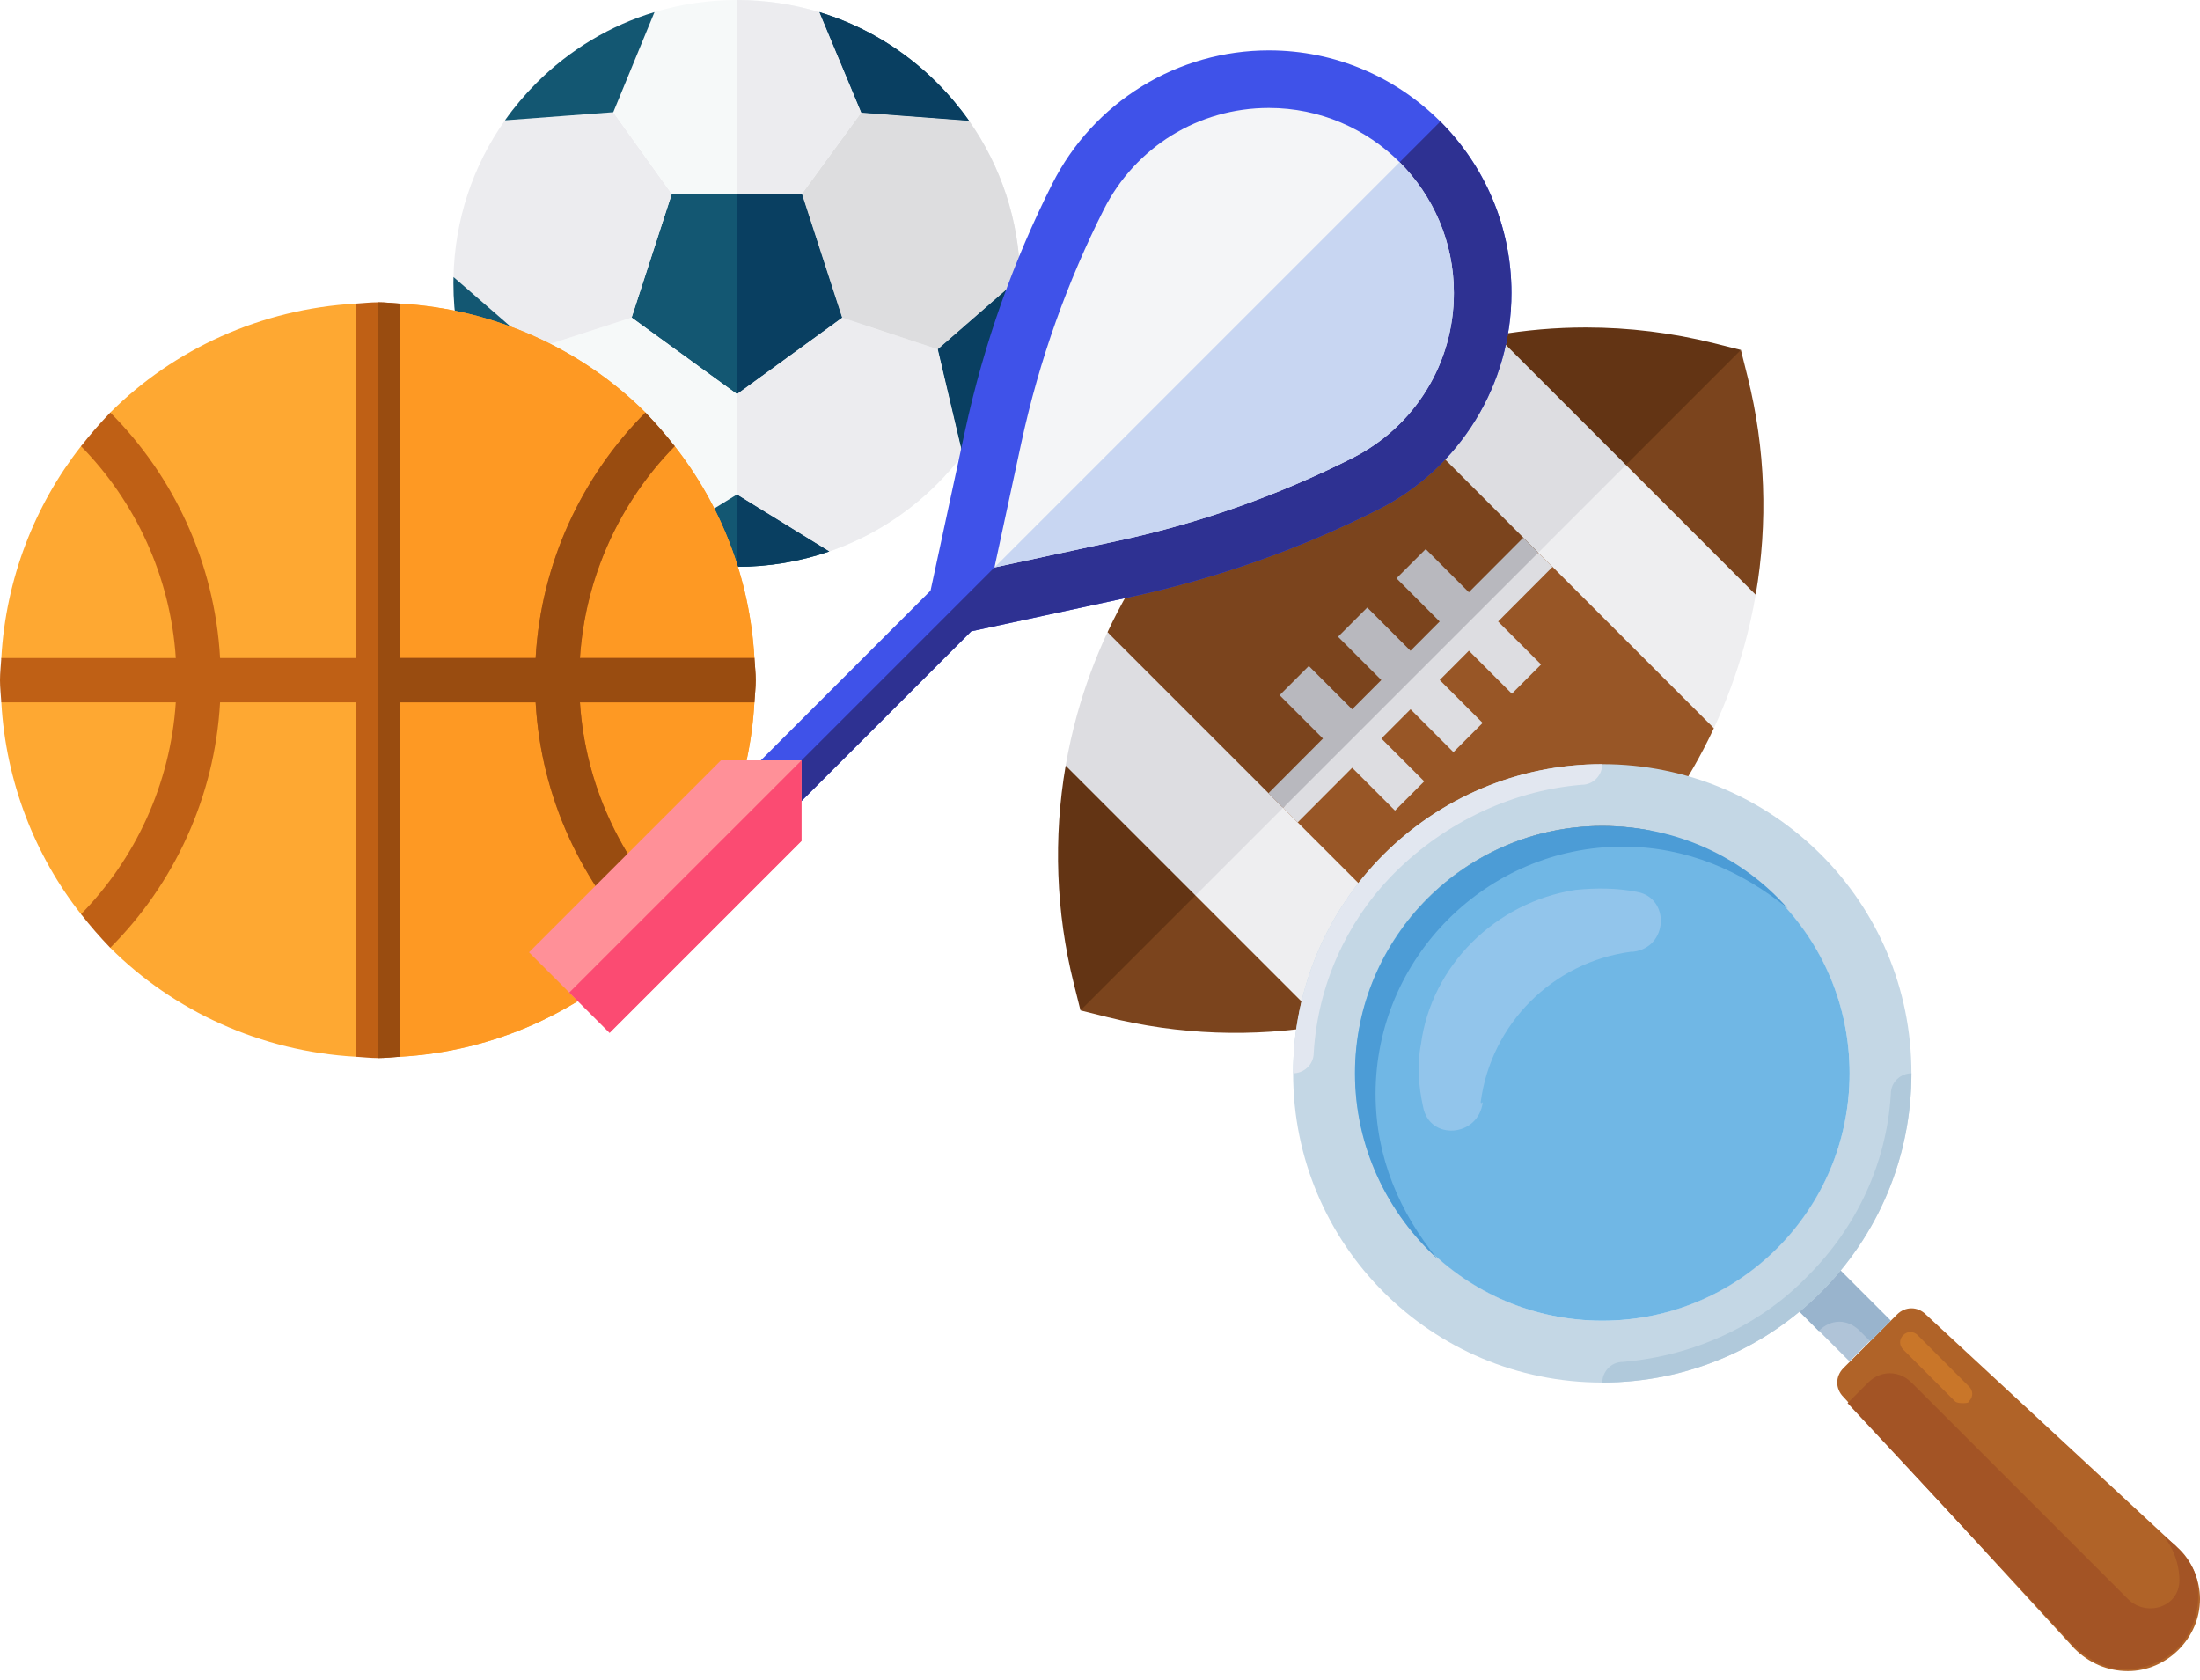
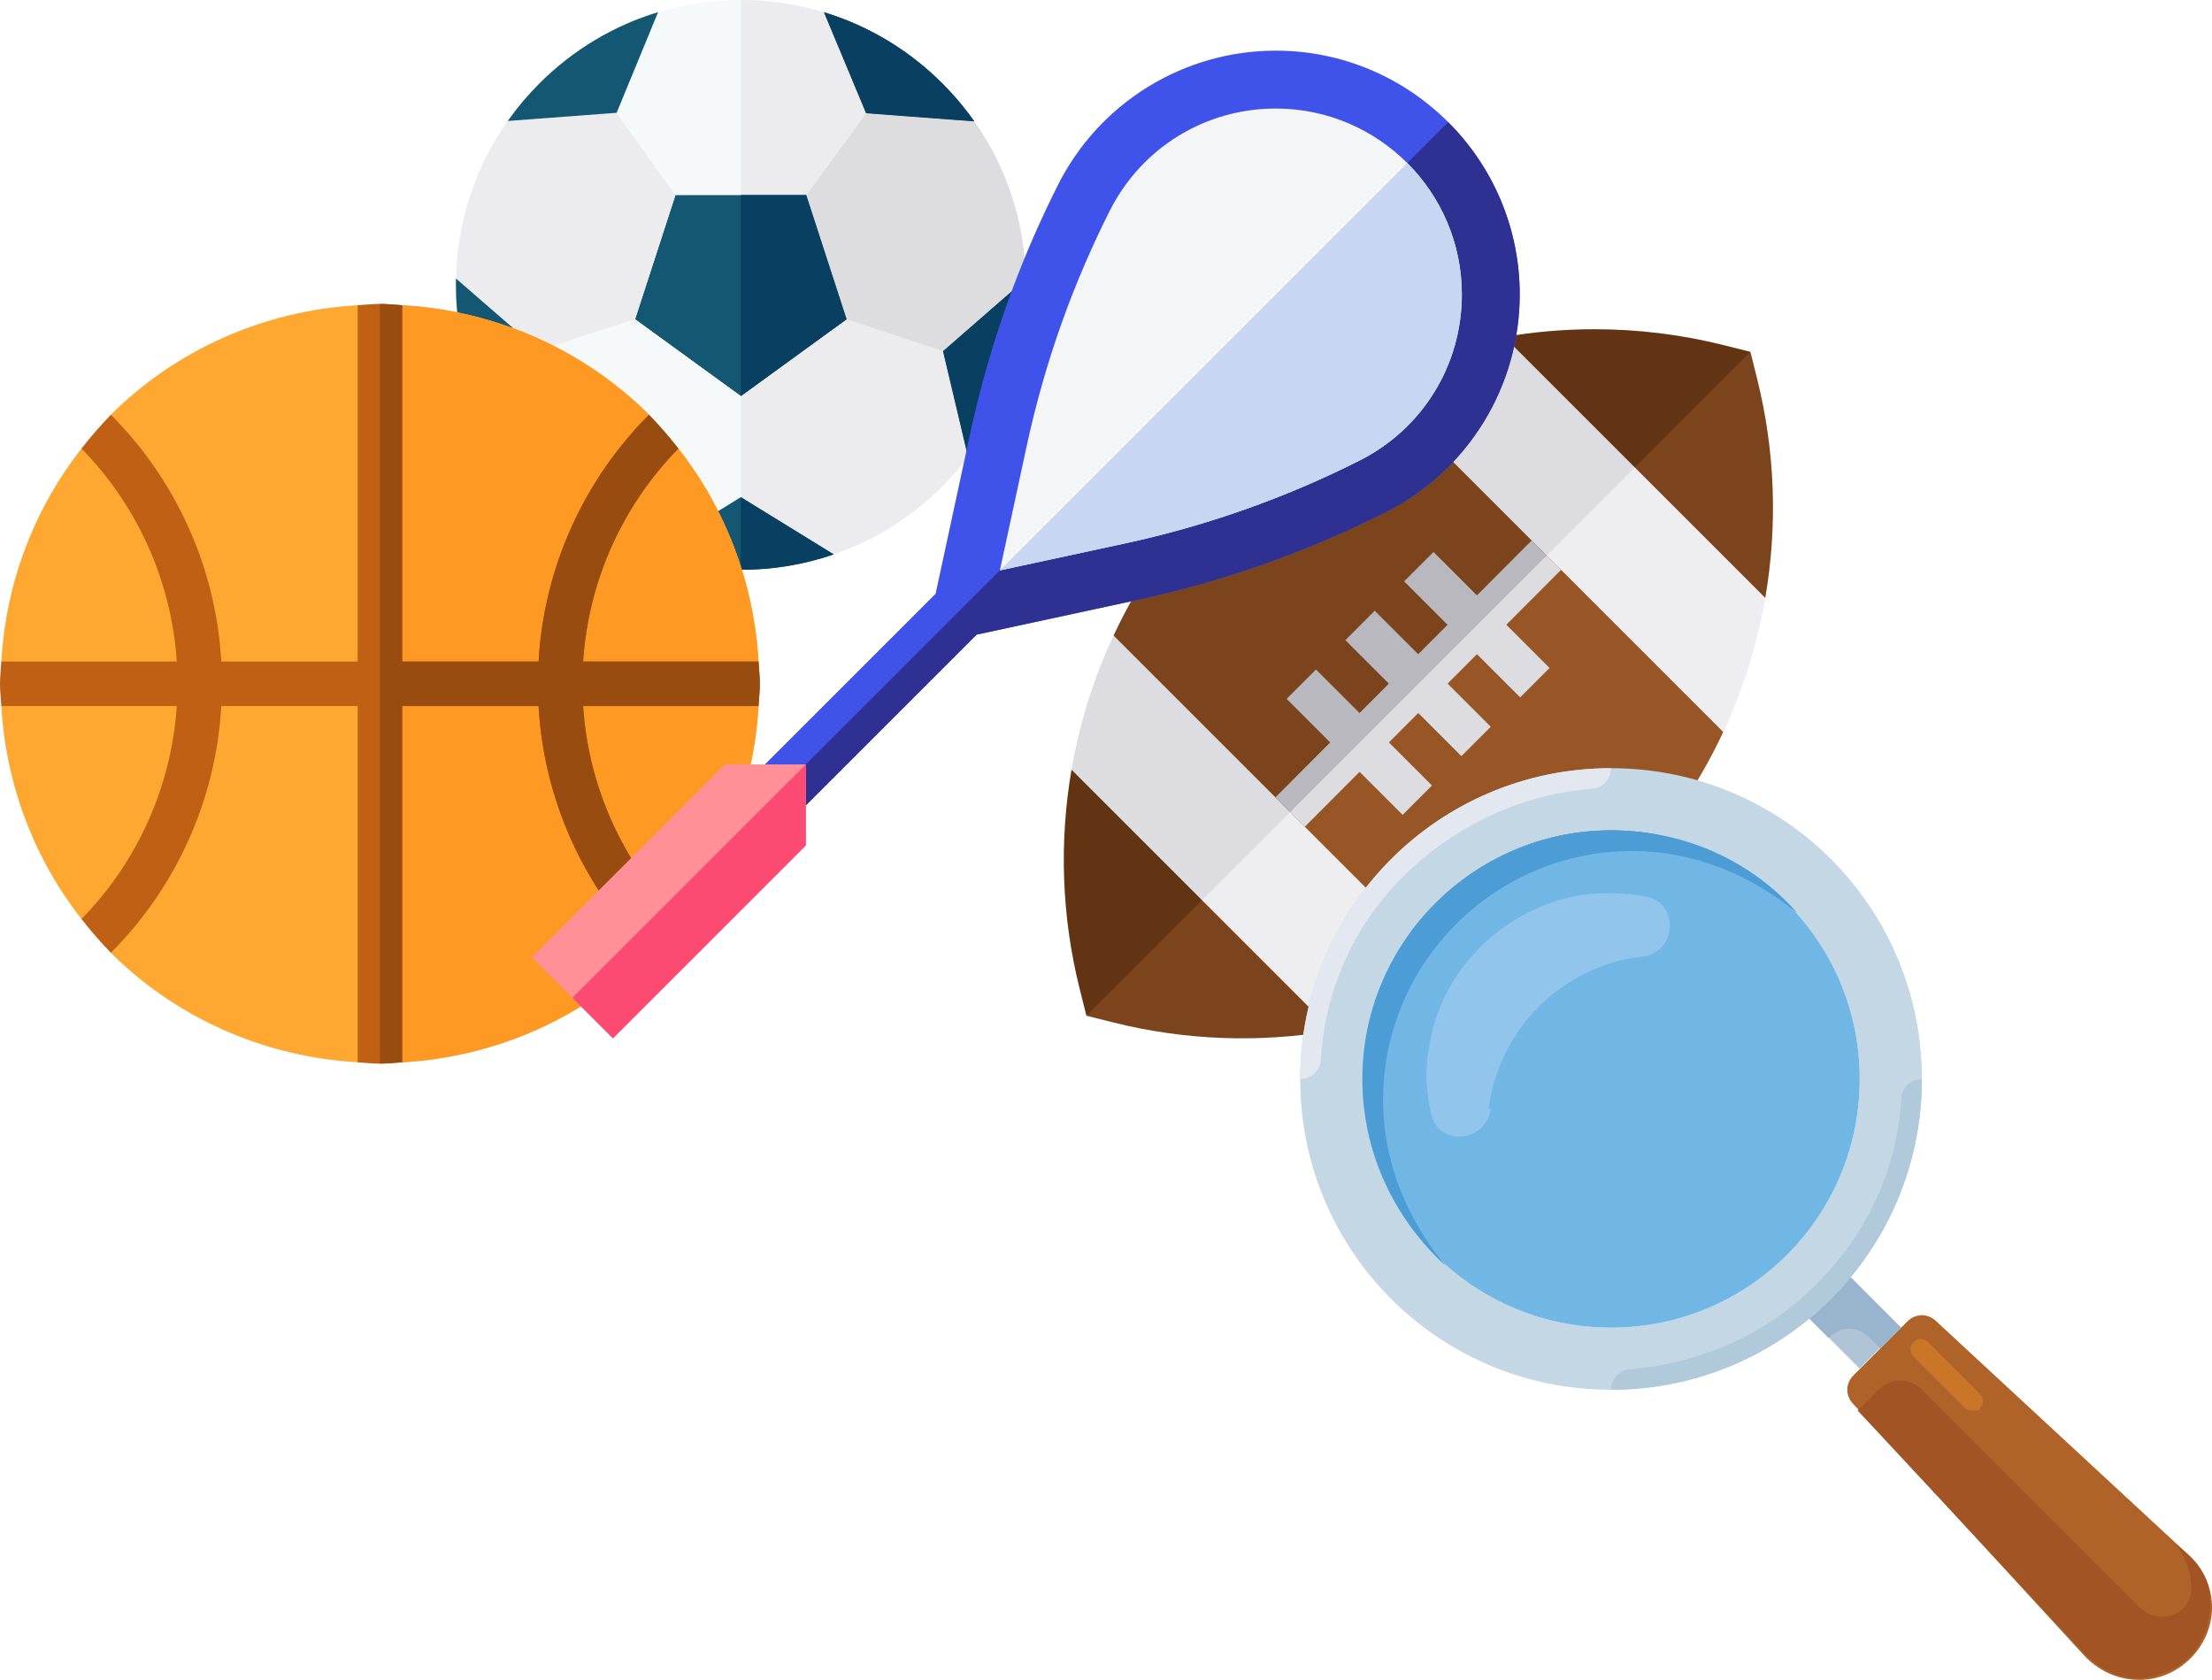
- <svg xmlns="http://www.w3.org/2000/svg" width="131" height="100" viewBox="0 0 131 100" fill="none">
-   <path d="M86.858 58.553C90.168 57.007 93.201 54.891 95.796 52.296C98.391 49.701 100.507 46.668 102.053 43.358L97.683 37.272L91.597 32.903L80.759 38.063L76.402 48.097L80.923 54.032L86.858 58.553Z" fill="#985626" />
-   <path d="M91.597 32.903L88.375 27.963L81.142 22.447C77.832 23.993 74.799 26.109 72.204 28.704C69.609 31.299 67.492 34.332 65.947 37.642L70.987 44.751L76.402 48.097L91.597 32.903Z" fill="#7B441D" />
-   <path d="M78.912 61.044C79.937 60.867 80.955 60.64 81.96 60.362C83.644 59.895 85.282 59.288 86.858 58.553L76.403 48.097L72.906 49.819L71.184 53.316L73.793 57.275L78.912 61.044Z" fill="#EEEEF0" />
-   <path d="M103.862 38.461C104.14 37.455 104.367 36.437 104.544 35.412L101.142 30.187L96.816 27.684L93.152 29.574L91.598 32.903L102.053 43.358C102.788 41.782 103.395 40.144 103.862 38.461Z" fill="#EEEEF0" />
-   <path d="M89.088 19.956C88.063 20.133 87.045 20.36 86.04 20.638C84.356 21.105 82.718 21.712 81.142 22.447L91.598 32.903L96.816 27.684L93.864 22.909L89.088 19.956Z" fill="#DDDDE1" />
-   <path d="M76.403 48.097L65.947 37.642C65.212 39.218 64.605 40.856 64.138 42.539C63.86 43.545 63.633 44.563 63.456 45.588L66.862 50.726L71.184 53.316L76.403 48.097Z" fill="#DDDDE1" />
-   <path d="M104.064 22.447L103.662 20.838L98.753 23.972L96.816 27.684L104.544 35.412C105.283 31.117 105.125 26.69 104.064 22.447Z" fill="#7B441D" />
-   <path d="M102.053 20.436C99.555 19.812 96.993 19.5 94.432 19.5C92.643 19.5 90.854 19.653 89.088 19.956L96.816 27.684L103.662 20.838L102.053 20.436Z" fill="#633414" />
-   <path d="M65.947 60.564C70.19 61.624 74.617 61.783 78.912 61.044L71.184 53.316L67.329 54.85L64.338 60.162L65.947 60.564Z" fill="#7B441D" />
-   <path d="M71.184 53.316L63.456 45.588C62.717 49.883 62.875 54.31 63.936 58.553L64.338 60.162L71.184 53.316Z" fill="#633414" />
-   <path d="M80.516 45.715L83.065 48.264L84.805 46.525L82.253 43.973L83.991 42.231L86.545 44.785L88.285 43.045L85.728 40.489L87.466 38.746L90.025 41.305L91.764 39.565L89.204 37.004L92.447 33.752L91.598 32.903L83.113 39.613L76.403 48.097L77.272 48.967L80.516 45.715Z" fill="#DDDDE1" />
-   <path d="M76.403 48.097L91.598 32.903L90.707 32.012L87.464 35.264L84.894 32.694L83.154 34.434L85.726 37.006L83.989 38.749L81.414 36.174L79.674 37.914L82.251 40.491L80.514 42.233L77.935 39.654L76.195 41.394L78.776 43.975L75.533 47.227L76.403 48.097Z" fill="#B8B8BE" />
-   <path d="M43.875 23.464L50.141 18.911L55.847 20.8L57.327 27.066C56.864 27.675 56.358 28.257 55.807 28.808C53.965 30.65 51.772 32.012 49.379 32.835L43.875 29.445L43.875 23.464Z" fill="#F6F9F9" />
-   <path d="M43.875 23.464L37.609 18.911L40.002 11.545H47.748L50.141 18.911L43.875 23.464Z" fill="#135772" />
-   <path d="M37.609 18.911L43.875 23.463V29.445L38.383 32.839C35.985 32.016 33.788 30.652 31.942 28.807C31.396 28.261 30.894 27.684 30.433 27.08L31.908 20.755L37.609 18.911Z" fill="#F6F9F9" />
-   <path d="M49.378 32.835C47.631 33.436 45.777 33.75 43.875 33.75C41.977 33.75 40.127 33.437 38.383 32.839L43.875 29.445L49.378 32.835Z" fill="#135772" />
-   <path d="M40.002 11.544L37.609 18.911L31.908 20.755L27.005 16.495C27.079 13.107 28.146 9.885 30.069 7.164L36.518 6.681L40.002 11.544Z" fill="#ECECEF" />
-   <path d="M47.748 11.545H40.002L36.518 6.681L38.973 0.719C40.542 0.246 42.189 0 43.875 0C45.562 0 47.212 0.246 48.783 0.721L51.281 6.706L47.748 11.545Z" fill="#F6F9F9" />
-   <path d="M55.847 20.8L50.141 18.911L47.748 11.545L51.281 6.706L57.699 7.191C59.617 9.915 60.678 13.14 60.746 16.53L55.847 20.8Z" fill="#ECECEF" />
-   <path d="M30.433 27.081C28.206 24.16 27 20.611 27 16.875C27 16.748 27.002 16.622 27.005 16.495L31.908 20.755L30.433 27.081Z" fill="#135772" />
-   <path d="M30.069 7.165C30.623 6.38 31.249 5.636 31.942 4.943C33.938 2.947 36.345 1.513 38.973 0.72L36.518 6.681L30.069 7.165Z" fill="#135772" />
-   <path d="M57.699 7.19L51.281 6.706L48.783 0.721C51.408 1.515 53.813 2.949 55.807 4.943C56.508 5.644 57.14 6.396 57.699 7.19Z" fill="#135772" />
-   <path d="M60.746 16.53C60.748 16.645 60.75 16.76 60.75 16.875C60.75 20.604 59.547 24.148 57.327 27.066L55.847 20.799L60.746 16.53Z" fill="#135772" />
-   <path d="M43.875 23.464L50.141 18.911L55.847 20.8L57.327 27.066C56.864 27.675 56.358 28.257 55.807 28.808C53.965 30.65 51.772 32.012 49.379 32.835L43.875 29.445L43.875 23.464Z" fill="#ECECEF" />
-   <path d="M55.847 20.8L50.141 18.911L47.748 11.545L51.281 6.706L57.699 7.191C59.617 9.915 60.678 13.14 60.746 16.53L55.847 20.8Z" fill="#DDDDDF" />
-   <path d="M57.699 7.19L51.281 6.706L48.783 0.721C51.408 1.515 53.813 2.949 55.807 4.943C56.508 5.644 57.14 6.396 57.699 7.19Z" fill="#093F61" />
-   <path d="M60.746 16.53C60.748 16.645 60.75 16.76 60.75 16.875C60.75 20.604 59.547 24.148 57.327 27.066L55.847 20.799L60.746 16.53Z" fill="#093F61" />
-   <path d="M43.875 33.75C45.777 33.75 47.631 33.436 49.379 32.835L43.875 29.445V33.75Z" fill="#093F61" />
-   <path d="M51.281 6.706L48.783 0.721C47.212 0.246 45.562 0 43.875 0V11.545H47.748L51.281 6.706Z" fill="#ECECEF" />
-   <path d="M47.748 11.545H43.875V23.464L50.141 18.911L47.748 11.545Z" fill="#093F61" />
-   <path d="M44.92 41.818C44.657 46.538 42.917 50.95 40.174 54.431C39.99 54.668 37.195 52.242 37.01 52.453C36.615 52.928 38.856 56.013 38.434 56.434C34.664 60.205 29.461 62.604 23.818 62.921C23.37 62.921 22.948 60.363 22.5 60.363C22.052 60.363 21.63 62.921 21.181 62.921C15.539 62.604 10.336 60.205 6.565 56.434C6.301 56.171 8.701 53.27 8.437 52.98C8.121 52.611 5.141 54.852 4.825 54.431C2.083 50.95 0.343 46.538 0.079 41.818C0.079 41.37 2.636 40.948 2.636 40.5C2.636 40.052 0.079 39.63 0.079 39.181C0.342 34.462 2.083 30.05 4.825 26.569C5.168 26.121 8.147 28.336 8.516 27.94C8.727 27.703 6.328 24.803 6.565 24.565C10.336 20.795 15.539 18.395 21.181 18.079C21.63 18.079 22.052 20.637 22.5 20.637C22.948 20.637 23.37 18.079 23.818 18.079C29.461 18.395 34.664 20.795 38.434 24.565C38.672 24.803 36.272 27.703 36.483 27.94C36.852 28.362 39.832 26.121 40.174 26.569C42.917 30.05 44.657 34.462 44.92 39.181C44.92 39.63 42.363 40.052 42.363 40.5C42.363 40.948 44.92 41.37 44.92 41.818Z" fill="#FEA832" />
-   <path d="M44.92 41.818C44.657 46.538 42.917 50.95 40.174 54.431C39.99 54.668 37.195 52.242 37.01 52.453C36.615 52.928 38.856 56.013 38.434 56.434C34.664 60.205 29.461 62.604 23.818 62.921C23.37 62.921 22.948 60.363 22.5 60.363V20.637C22.948 20.637 23.37 18.079 23.818 18.079C29.461 18.395 34.664 20.795 38.434 24.565C38.672 24.803 36.272 27.703 36.483 27.94C36.852 28.362 39.832 26.121 40.174 26.569C42.917 30.05 44.657 34.462 44.92 39.181C44.92 39.63 42.363 40.052 42.363 40.5C42.363 40.948 44.92 41.37 44.92 41.818Z" fill="#FE9923" />
-   <path d="M44.921 41.818H34.532C34.849 46.696 36.958 51.161 40.175 54.431C39.621 55.143 39.041 55.802 38.434 56.434C34.664 52.664 32.212 47.487 31.895 41.818H23.818V62.921C23.37 62.947 22.948 63 22.5 63C22.052 63 21.63 62.947 21.181 62.921V41.818H13.104C12.788 47.487 10.336 52.664 6.565 56.434C5.959 55.802 5.379 55.142 4.825 54.431C8.042 51.161 10.151 46.696 10.468 41.818H0.079C0.053 41.37 0 40.948 0 40.5C0 40.052 0.053 39.63 0.079 39.182H10.468C10.151 34.304 8.042 29.839 4.825 26.569C5.379 25.857 5.959 25.198 6.565 24.565C10.336 28.336 12.788 33.513 13.104 39.182H21.182V18.079C21.63 18.053 22.052 18 22.5 18C22.948 18 23.37 18.053 23.818 18.079V39.182H31.895C32.212 33.513 34.664 28.336 38.434 24.565C39.041 25.198 39.621 25.857 40.175 26.569C36.958 29.839 34.849 34.304 34.532 39.182H44.921C44.947 39.63 45 40.052 45 40.5C45 40.948 44.947 41.37 44.921 41.818Z" fill="#BF6015" />
-   <path d="M44.92 41.818H34.532C34.849 46.696 36.958 51.161 40.175 54.431C39.621 55.143 39.041 55.802 38.434 56.434C34.664 52.664 32.212 47.487 31.895 41.818H23.818V62.921C23.37 62.947 22.948 63 22.5 63V18C22.948 18 23.37 18.053 23.818 18.079V39.182H31.895C32.212 33.513 34.664 28.336 38.434 24.565C39.041 25.198 39.621 25.857 40.174 26.569C36.958 29.839 34.848 34.304 34.532 39.182H44.92C44.947 39.63 45 40.052 45 40.5C45 40.948 44.947 41.37 44.92 41.818Z" fill="#994C10" />
-   <path d="M75.557 3C72.882 3 70.263 3.741 67.985 5.145C65.707 6.547 63.866 8.552 62.661 10.941C61.517 13.209 60.506 15.572 59.652 17.963C58.76 20.466 58.023 23.053 57.463 25.651L55.41 35.166L43.885 46.691L46.308 49.115L57.834 37.589L67.349 35.537C72.45 34.437 77.399 32.688 82.059 30.339C84.448 29.135 86.452 27.294 87.855 25.015C89.258 22.737 90 20.118 90 17.442C90 9.479 83.521 3 75.557 3V3Z" fill="#3F52E9" />
-   <path d="M45.097 47.903L46.308 49.115L57.834 37.589L67.349 35.537C72.45 34.437 77.399 32.688 82.058 30.339C84.448 29.134 86.453 27.294 87.855 25.015C89.258 22.737 90 20.118 90 17.442C90 13.461 88.38 9.85 85.765 7.235L45.097 47.903Z" fill="#2E3192" />
-   <path d="M83.342 9.658C81.348 7.663 78.594 6.428 75.557 6.428C71.374 6.428 67.605 8.749 65.722 12.484C64.642 14.625 63.687 16.856 62.881 19.114C62.038 21.478 61.343 23.92 60.813 26.373L59.215 33.785L66.626 32.187C71.443 31.148 76.116 29.496 80.516 27.278C84.251 25.395 86.572 21.626 86.572 17.442C86.572 14.406 85.337 11.652 83.342 9.658Z" fill="#F4F5F7" />
-   <path d="M59.215 33.785L66.627 32.187C71.443 31.148 76.116 29.496 80.516 27.278C84.251 25.395 86.572 21.626 86.572 17.442C86.572 14.406 85.337 11.652 83.342 9.657L59.215 33.785Z" fill="#C8D6F2" />
-   <path d="M36.299 61.5L31.5 56.701L42.926 45.275H47.725V50.074L36.299 61.5Z" fill="#FF9098" />
-   <path d="M36.299 61.5L47.725 50.074V45.275L33.899 59.1L36.299 61.5Z" fill="#FB4B72" />
-   <path d="M131 95.205C131 97.536 129.036 99.5 126.705 99.5C125.477 99.5 124.373 99.009 123.514 98.15L109.768 83.177C109.277 82.686 109.277 81.95 109.768 81.459L112.959 78.268C113.45 77.777 114.186 77.777 114.677 78.268L129.65 92.136C130.509 92.873 131 94.1 131 95.205Z" fill="#B06328" />
-   <path d="M110.13 81.06L112.56 78.63L108.915 74.985L106.485 77.415L110.13 81.06Z" fill="#B0C4D8" />
-   <path d="M110.75 79.25L111.363 79.864L112.591 78.636L108.909 74.955L106.454 77.409L108.295 79.25C109.032 78.514 110.013 78.514 110.75 79.25Z" fill="#99B4CD" />
-   <path d="M95.409 45.5C85.223 45.5 77 53.723 77 63.909C77 74.095 85.223 82.318 95.409 82.318C105.595 82.318 113.818 74.095 113.818 63.909C113.818 53.723 105.595 45.5 95.409 45.5ZM95.409 78.636C87.309 78.636 80.682 72.009 80.682 63.909C80.682 55.809 87.309 49.182 95.409 49.182C103.509 49.182 110.136 55.809 110.136 63.909C110.136 72.009 103.509 78.636 95.409 78.636Z" fill="#C4D7E5" />
-   <path d="M95.409 78.636C103.543 78.636 110.136 72.043 110.136 63.909C110.136 55.775 103.543 49.182 95.409 49.182C87.275 49.182 80.682 55.775 80.682 63.909C80.682 72.043 87.275 78.636 95.409 78.636Z" fill="#70B7E5" />
-   <path d="M88.168 65.627C88.782 60.964 92.464 57.282 97.127 56.668H97.25C99.336 56.423 99.459 53.477 97.495 53.109C96.268 52.864 95.041 52.864 93.814 52.986C89.027 53.723 85.223 57.527 84.609 62.191C84.364 63.418 84.486 64.768 84.732 65.873C85.1 67.959 88.045 67.714 88.291 65.627C88.168 65.75 88.168 65.627 88.168 65.627Z" fill="#92C5EB" />
-   <path d="M81.909 65.136C81.909 57.036 88.536 50.409 96.636 50.409C100.441 50.409 103.754 51.882 106.454 54.091C103.754 51.023 99.827 49.182 95.409 49.182C87.309 49.182 80.682 55.809 80.682 63.909C80.682 68.327 82.645 72.254 85.591 74.954C83.382 72.254 81.909 68.941 81.909 65.136Z" fill="#4C9CD6" />
-   <path d="M95.409 82.318C105.595 82.318 113.818 74.096 113.818 63.909C113.204 63.909 112.591 64.4 112.591 65.136C112.345 69.309 110.504 73.114 107.682 75.936C104.859 78.882 100.932 80.723 96.636 81.091C95.9 81.091 95.409 81.705 95.409 82.318Z" fill="#B0C9DB" />
-   <path d="M95.409 45.5C85.223 45.5 77 53.723 77 63.909C77.614 63.909 78.227 63.418 78.227 62.682C78.473 58.632 80.191 54.95 82.768 52.25C85.714 49.182 89.764 47.095 94.182 46.727C94.918 46.727 95.409 46.114 95.409 45.5Z" fill="#E2E7F0" />
-   <path d="M129.527 92.014L128.791 91.4C129.404 92.136 129.773 93.118 129.773 94.1C129.773 95.695 127.809 96.309 126.704 95.204L113.818 82.318C113.082 81.582 111.977 81.582 111.241 82.318L110.014 83.545L123.391 97.904C124.127 98.641 125.109 99.254 126.091 99.377C127.441 99.5 128.791 99.009 129.65 98.15C130.509 97.291 131 95.941 130.877 94.591C130.877 93.609 130.264 92.75 129.527 92.014Z" fill="#A35425" />
-   <path d="M116.886 83.546C116.764 83.546 116.518 83.546 116.395 83.423L113.327 80.355C113.082 80.109 113.082 79.741 113.327 79.496C113.573 79.25 113.941 79.25 114.186 79.496L117.254 82.564C117.5 82.809 117.5 83.177 117.254 83.423C117.254 83.546 117.009 83.546 116.886 83.546Z" fill="#C97629" />
+ <svg xmlns="http://www.w3.org/2000/svg" width="34.66mm" height="26.326mm" viewBox="0 0 34.66 26.326" version="1.1" id="svg5" xml:space="preserve">
+   <defs id="defs2" />
+   <g id="layer1" transform="translate(-16.33399,-13.26495)">
+     <g style="fill:none" id="g615" transform="matrix(0.2645833,0,0,0.2645833,16.33399,13.26495)">
+       <path d="m 86.858,58.553 c 3.31,-1.545 6.343,-3.662 8.938,-6.257 2.595,-2.595 4.711,-5.628 6.257,-8.938 l -4.37,-6.086 -6.086,-4.369 -10.839,5.16 -4.356,10.034 4.521,5.935 z" fill="#985626" id="path456" />
+       <path d="m 91.597,32.903 -3.223,-4.939 -7.233,-5.516 c -3.31,1.545 -6.343,3.662 -8.938,6.257 -2.595,2.595 -4.712,5.628 -6.257,8.938 l 5.04,7.109 5.416,3.347 z" fill="#7b441d" id="path458" />
+       <path d="m 78.912,61.044 c 1.025,-0.176 2.043,-0.403 3.048,-0.682 1.684,-0.466 3.322,-1.073 4.897,-1.809 l -10.455,-10.455 -3.496,1.722 -1.722,3.497 2.609,3.959 z" fill="#eeeef0" id="path460" />
+       <path d="m 103.862,38.461 c 0.278,-1.006 0.505,-2.023 0.682,-3.048 l -3.402,-5.225 -4.326,-2.503 -3.664,1.889 -1.554,3.329 10.455,10.455 c 0.735,-1.576 1.342,-3.214 1.809,-4.897 z" fill="#eeeef0" id="path462" />
+       <path d="m 89.088,19.956 c -1.025,0.176 -2.043,0.403 -3.048,0.682 -1.684,0.466 -3.322,1.073 -4.897,1.809 l 10.455,10.455 5.218,-5.218 -2.952,-4.776 z" fill="#dddde1" id="path464" />
+       <path d="M 76.403,48.097 65.947,37.642 c -0.736,1.576 -1.343,3.213 -1.809,4.897 -0.279,1.006 -0.506,2.023 -0.682,3.048 l 3.406,5.138 4.322,2.59 z" fill="#dddde1" id="path466" />
+       <path d="m 104.064,22.447 -0.402,-1.608 -4.909,3.134 -1.938,3.712 7.728,7.728 c 0.739,-4.295 0.581,-8.722 -0.48,-12.965 z" fill="#7b441d" id="path468" />
+       <path d="m 102.053,20.436 c -2.498,-0.625 -5.06,-0.936 -7.621,-0.936 -1.789,0 -3.577,0.153 -5.344,0.457 l 7.728,7.728 6.846,-6.846 z" fill="#633414" id="path470" />
+       <path d="m 65.947,60.564 c 4.243,1.061 8.67,1.219 12.965,0.48 l -7.728,-7.728 -3.855,1.535 -2.991,5.311 z" fill="#7b441d" id="path472" />
+       <path d="M 71.184,53.316 63.456,45.588 c -0.739,4.295 -0.581,8.722 0.48,12.965 l 0.402,1.608 z" fill="#633414" id="path474" />
+       <path d="m 80.516,45.715 2.549,2.549 1.74,-1.74 -2.551,-2.551 1.738,-1.742 2.554,2.554 1.74,-1.74 -2.556,-2.556 1.738,-1.742 2.558,2.558 1.74,-1.74 -2.561,-2.561 3.243,-3.252 -0.849,-0.85 -8.485,6.71 -6.71,8.485 0.87,0.87 z" fill="#dddde1" id="path476" />
+       <path d="m 76.403,48.097 15.195,-15.195 -0.89,-0.89 -3.243,3.252 -2.57,-2.57 -1.74,1.74 2.572,2.572 -1.738,1.742 -2.574,-2.574 -1.74,1.74 2.577,2.577 -1.738,1.742 -2.579,-2.579 -1.74,1.74 2.582,2.581 -3.243,3.252 z" fill="#b8b8be" id="path478" />
+       <path d="m 43.875,23.464 6.266,-4.553 5.705,1.889 1.481,6.266 c -0.463,0.609 -0.97,1.191 -1.52,1.741 -1.842,1.842 -4.036,3.205 -6.429,4.028 l -5.504,-3.39 z" fill="#f6f9f9" id="path480" />
+       <path d="m 43.875,23.464 -6.266,-4.553 2.394,-7.366 h 7.745 l 2.394,7.366 z" fill="#135772" id="path482" />
+       <path d="m 37.609,18.911 6.266,4.553 v 5.981 L 38.383,32.839 C 35.985,32.016 33.788,30.652 31.942,28.807 31.396,28.261 30.894,27.684 30.433,27.08 l 1.475,-6.325 z" fill="#f6f9f9" id="path484" />
+       <path d="m 49.378,32.835 c -1.748,0.601 -3.601,0.915 -5.504,0.915 -1.898,0 -3.748,-0.312 -5.492,-0.911 l 5.492,-3.394 z" fill="#135772" id="path486" />
+       <path d="m 40.002,11.544 -2.393,7.366 -5.701,1.844 -4.904,-4.26 c 0.074,-3.388 1.142,-6.61 3.064,-9.331 l 6.449,-0.483 z" fill="#ececef" id="path488" />
+       <path d="M 47.748,11.545 H 40.002 L 36.518,6.681 38.973,0.719 C 40.542,0.246 42.189,0 43.875,0 c 1.688,0 3.337,0.246 4.908,0.721 l 2.498,5.985 z" fill="#f6f9f9" id="path490" />
+       <path d="m 55.847,20.8 -5.706,-1.889 -2.393,-7.366 3.533,-4.838 6.418,0.484 c 1.917,2.725 2.979,5.95 3.046,9.34 z" fill="#ececef" id="path492" />
+       <path d="m 30.433,27.081 c -2.227,-2.921 -3.434,-6.47 -3.434,-10.206 0,-0.127 0.002,-0.253 0.005,-0.38 l 4.904,4.26 z" fill="#135772" id="path494" />
+       <path d="m 30.069,7.165 c 0.555,-0.785 1.18,-1.528 1.874,-2.222 1.996,-1.996 4.403,-3.43 7.03,-4.223 L 36.518,6.681 Z" fill="#135772" id="path496" />
+       <path d="M 57.699,7.19 51.281,6.706 48.783,0.721 c 2.625,0.794 5.03,2.227 7.024,4.221 0.701,0.701 1.333,1.453 1.892,2.248 z" fill="#135772" id="path498" />
+       <path d="m 60.746,16.53 c 0.002,0.115 0.004,0.23 0.004,0.345 0,3.729 -1.203,7.273 -3.422,10.191 l -1.481,-6.266 z" fill="#135772" id="path500" />
+       <path d="m 43.875,23.464 6.266,-4.553 5.705,1.889 1.481,6.266 c -0.463,0.609 -0.97,1.191 -1.52,1.741 -1.842,1.842 -4.036,3.205 -6.429,4.028 l -5.504,-3.39 z" fill="#ececef" id="path502" />
+       <path d="m 55.847,20.8 -5.706,-1.889 -2.393,-7.366 3.533,-4.838 6.418,0.484 c 1.917,2.725 2.979,5.95 3.046,9.34 z" fill="#dddddf" id="path504" />
+       <path d="M 57.699,7.19 51.281,6.706 48.783,0.721 c 2.625,0.794 5.03,2.227 7.024,4.221 0.701,0.701 1.333,1.453 1.892,2.248 z" fill="#093f61" id="path506" />
+       <path d="m 60.746,16.53 c 0.002,0.115 0.004,0.23 0.004,0.345 0,3.729 -1.203,7.273 -3.422,10.191 l -1.481,-6.266 z" fill="#093f61" id="path508" />
+       <path d="m 43.875,33.75 c 1.902,0 3.756,-0.314 5.504,-0.915 l -5.504,-3.39 z" fill="#093f61" id="path510" />
+       <path d="M 51.281,6.706 48.783,0.721 C 47.212,0.246 45.562,0 43.875,0 v 11.545 h 3.873 z" fill="#ececef" id="path512" />
+       <path d="M 47.748,11.545 H 43.875 V 23.464 L 50.141,18.911 Z" fill="#093f61" id="path514" />
+       <path d="m 44.92,41.818 c -0.264,4.72 -2.004,9.132 -4.746,12.612 -0.185,0.237 -2.979,-2.188 -3.164,-1.978 -0.395,0.475 1.846,3.559 1.424,3.981 -3.771,3.771 -8.974,6.17 -14.616,6.486 -0.448,0 -0.87,-2.558 -1.318,-2.558 -0.448,0 -0.87,2.558 -1.318,2.558 C 15.539,62.604 10.336,60.205 6.565,56.434 6.301,56.171 8.701,53.27 8.437,52.98 8.121,52.611 5.141,54.852 4.825,54.431 2.083,50.95 0.343,46.538 0.079,41.818 c 0,-0.448 2.558,-0.87 2.558,-1.318 0,-0.448 -2.558,-0.87 -2.558,-1.318 C 0.342,34.462 2.083,30.05 4.825,26.569 5.168,26.121 8.147,28.336 8.516,27.94 8.727,27.703 6.328,24.803 6.565,24.565 10.336,20.795 15.539,18.395 21.181,18.079 c 0.448,0 0.87,2.558 1.318,2.558 0.448,0 0.87,-2.558 1.318,-2.558 5.643,0.316 10.846,2.716 14.616,6.486 0.237,0.237 -2.162,3.138 -1.951,3.375 0.369,0.422 3.349,-1.819 3.691,-1.371 2.742,3.481 4.482,7.893 4.746,12.612 0,0.448 -2.558,0.87 -2.558,1.318 0,0.448 2.558,0.87 2.558,1.318 z" fill="#fea832" id="path516" />
+       <path d="m 44.92,41.818 c -0.264,4.72 -2.004,9.132 -4.746,12.612 -0.184,0.237 -2.979,-2.188 -3.164,-1.978 -0.395,0.475 1.846,3.559 1.424,3.981 -3.771,3.771 -8.974,6.17 -14.616,6.486 -0.448,0 -0.87,-2.558 -1.318,-2.558 V 20.637 c 0.448,0 0.87,-2.558 1.318,-2.558 5.643,0.316 10.846,2.716 14.616,6.486 0.237,0.237 -2.162,3.138 -1.951,3.375 0.369,0.422 3.349,-1.819 3.691,-1.371 2.742,3.481 4.482,7.893 4.746,12.612 0,0.448 -2.558,0.87 -2.558,1.318 0,0.448 2.558,0.87 2.558,1.318 z" fill="#fe9923" id="path518" />
+       <path d="M 44.921,41.818 H 34.532 c 0.316,4.878 2.426,9.343 5.642,12.612 -0.554,0.712 -1.134,1.371 -1.74,2.004 -3.771,-3.771 -6.223,-8.947 -6.539,-14.616 h -8.077 v 21.102 c -0.448,0.026 -0.87,0.079 -1.318,0.079 -0.448,0 -0.87,-0.053 -1.318,-0.079 V 41.818 H 13.104 C 12.788,47.487 10.336,52.664 6.565,56.434 5.959,55.802 5.379,55.142 4.825,54.431 8.042,51.161 10.151,46.696 10.468,41.818 H 0.079 C 0.053,41.37 0,40.948 0,40.5 0,40.052 0.053,39.63 0.079,39.182 H 10.468 C 10.151,34.304 8.042,29.839 4.825,26.569 c 0.554,-0.712 1.134,-1.371 1.74,-2.004 3.77,3.771 6.223,8.947 6.539,14.616 h 8.077 V 18.079 C 21.63,18.053 22.052,18 22.5,18 c 0.448,0 0.87,0.053 1.318,0.079 v 21.102 h 8.077 c 0.316,-5.669 2.768,-10.846 6.539,-14.616 0.606,0.633 1.187,1.292 1.74,2.004 -3.217,3.269 -5.326,7.734 -5.642,12.612 h 10.388 c 0.026,0.448 0.079,0.87 0.079,1.318 0,0.448 -0.053,0.87 -0.079,1.318 z" fill="#bf6015" id="path520" />
+       <path d="M 44.92,41.818 H 34.532 c 0.317,4.878 2.426,9.343 5.643,12.612 -0.554,0.712 -1.134,1.371 -1.74,2.004 -3.771,-3.771 -6.223,-8.947 -6.539,-14.616 h -8.077 v 21.102 c -0.448,0.026 -0.87,0.079 -1.318,0.079 V 18 c 0.448,0 0.87,0.053 1.318,0.079 v 21.102 h 8.077 c 0.316,-5.669 2.769,-10.846 6.539,-14.616 0.606,0.633 1.187,1.292 1.74,2.004 -3.217,3.269 -5.326,7.734 -5.642,12.612 h 10.389 c 0.026,0.448 0.079,0.87 0.079,1.318 0,0.448 -0.053,0.87 -0.079,1.318 z" fill="#994c10" id="path522" />
+       <path d="m 75.557,3 c -2.676,0 -5.294,0.741 -7.573,2.145 -2.278,1.403 -4.119,3.407 -5.324,5.797 -1.143,2.268 -2.155,4.63 -3.009,7.022 -0.893,2.502 -1.629,5.089 -2.19,7.687 l -2.052,9.515 -11.526,11.526 2.424,2.424 11.526,-11.526 9.515,-2.052 c 5.101,-1.1 10.05,-2.849 14.71,-5.198 2.389,-1.204 4.394,-3.045 5.796,-5.324 1.403,-2.278 2.145,-4.897 2.145,-7.573 C 90,9.479 83.521,3 75.557,3 Z" fill="#3f52e9" id="path524" />
+       <path d="m 45.097,47.903 1.212,1.212 11.526,-11.526 9.515,-2.052 c 5.101,-1.1 10.05,-2.849 14.709,-5.198 2.39,-1.205 4.394,-3.045 5.797,-5.324 1.403,-2.279 2.145,-4.897 2.145,-7.573 0,-3.982 -1.62,-7.592 -4.235,-10.208 z" fill="#2e3192" id="path526" />
+       <path d="m 83.342,9.658 c -1.994,-1.995 -4.748,-3.23 -7.785,-3.23 -4.184,0 -7.952,2.321 -9.836,6.057 -1.08,2.141 -2.035,4.372 -2.841,6.63 -0.843,2.364 -1.538,4.806 -2.068,7.259 l -1.598,7.412 7.412,-1.598 c 4.817,-1.039 9.49,-2.69 13.889,-4.909 3.736,-1.883 6.057,-5.652 6.057,-9.836 0,-3.037 -1.235,-5.79 -3.23,-7.785 z" fill="#f4f5f7" id="path528" />
+       <path d="m 59.215,33.785 7.412,-1.599 c 4.817,-1.039 9.49,-2.69 13.889,-4.909 3.736,-1.883 6.057,-5.652 6.057,-9.835 0,-3.037 -1.236,-5.791 -3.23,-7.785 z" fill="#c8d6f2" id="path530" />
+       <path d="M 36.299,61.5 31.5,56.701 42.926,45.275 h 4.799 v 4.799 z" fill="#ff9098" id="path532" />
+       <path d="M 36.299,61.5 47.725,50.074 V 45.275 L 33.899,59.1 Z" fill="#fb4b72" id="path534" />
+       <path d="m 131,95.205 c 0,2.332 -1.964,4.295 -4.295,4.295 -1.228,0 -2.332,-0.491 -3.191,-1.35 L 109.768,83.177 c -0.491,-0.491 -0.491,-1.227 0,-1.718 l 3.191,-3.191 c 0.491,-0.491 1.227,-0.491 1.718,0 l 14.973,13.868 c 0.859,0.736 1.35,1.964 1.35,3.068 z" fill="#b06328" id="path536" />
+       <path d="m 110.13,81.06 2.43,-2.43 -3.645,-3.645 -2.43,2.43 z" fill="#b0c4d8" id="path538" />
+       <path d="m 110.75,79.25 0.613,0.614 1.228,-1.227 -3.682,-3.682 -2.455,2.455 1.841,1.841 c 0.737,-0.736 1.718,-0.736 2.455,0 z" fill="#99b4cd" id="path540" />
+       <path d="M 95.409,45.5 C 85.223,45.5 77,53.723 77,63.909 c 0,10.186 8.223,18.409 18.409,18.409 10.186,0 18.409,-8.223 18.409,-18.409 0,-10.186 -8.223,-18.409 -18.409,-18.409 z m 0,33.136 c -8.1,0 -14.727,-6.627 -14.727,-14.727 0,-8.1 6.627,-14.727 14.727,-14.727 8.1,0 14.727,6.627 14.727,14.727 0,8.1 -6.627,14.727 -14.727,14.727 z" fill="#c4d7e5" id="path542" />
+       <path d="m 95.409,78.636 c 8.134,0 14.727,-6.594 14.727,-14.727 0,-8.134 -6.593,-14.727 -14.727,-14.727 -8.134,0 -14.727,6.594 -14.727,14.727 0,8.134 6.594,14.727 14.727,14.727 z" fill="#70b7e5" id="path544" />
+       <path d="m 88.168,65.627 c 0.614,-4.664 4.295,-8.345 8.959,-8.959 H 97.25 c 2.086,-0.245 2.209,-3.191 0.245,-3.559 -1.227,-0.245 -2.455,-0.245 -3.682,-0.123 -4.786,0.736 -8.591,4.541 -9.205,9.205 -0.245,1.227 -0.123,2.577 0.123,3.682 0.368,2.086 3.314,1.841 3.559,-0.245 -0.123,0.123 -0.123,-1e-4 -0.123,-1e-4 z" fill="#92c5eb" id="path546" />
+       <path d="m 81.909,65.136 c 0,-8.1 6.627,-14.727 14.727,-14.727 3.805,0 7.118,1.473 9.818,3.682 -2.7,-3.068 -6.627,-4.909 -11.045,-4.909 -8.1,0 -14.727,6.627 -14.727,14.727 0,4.418 1.964,8.345 4.909,11.045 -2.209,-2.7 -3.682,-6.014 -3.682,-9.818 z" fill="#4c9cd6" id="path548" />
+       <path d="m 95.409,82.318 c 10.186,0 18.409,-8.223 18.409,-18.409 -0.614,0 -1.227,0.491 -1.227,1.227 -0.246,4.173 -2.087,7.977 -4.909,10.8 -2.823,2.945 -6.75,4.786 -11.046,5.155 -0.736,0 -1.227,0.614 -1.227,1.227 z" fill="#b0c9db" id="path550" />
+       <path d="M 95.409,45.5 C 85.223,45.5 77,53.723 77,63.909 c 0.614,0 1.227,-0.491 1.227,-1.227 0.246,-4.05 1.964,-7.732 4.541,-10.432 2.945,-3.068 6.995,-5.155 11.414,-5.523 0.736,0 1.227,-0.614 1.227,-1.227 z" fill="#e2e7f0" id="path552" />
+       <path d="M 129.527,92.014 128.791,91.4 c 0.613,0.736 0.982,1.718 0.982,2.7 0,1.595 -1.964,2.209 -3.069,1.105 L 113.818,82.318 c -0.736,-0.736 -1.841,-0.736 -2.577,0 l -1.227,1.227 13.377,14.359 c 0.736,0.736 1.718,1.35 2.7,1.473 1.35,0.123 2.7,-0.368 3.559,-1.227 0.859,-0.859 1.35,-2.209 1.227,-3.559 0,-0.982 -0.613,-1.841 -1.35,-2.577 z" fill="#a35425" id="path554" />
+       <path d="m 116.886,83.546 c -0.122,0 -0.368,0 -0.491,-0.123 l -3.068,-3.068 c -0.245,-0.245 -0.245,-0.614 0,-0.859 0.246,-0.245 0.614,-0.245 0.859,0 l 3.068,3.068 c 0.246,0.245 0.246,0.614 0,0.859 0,0.123 -0.245,0.123 -0.368,0.123 z" fill="#c97629" id="path556" />
+     </g>
+   </g>
</svg>
